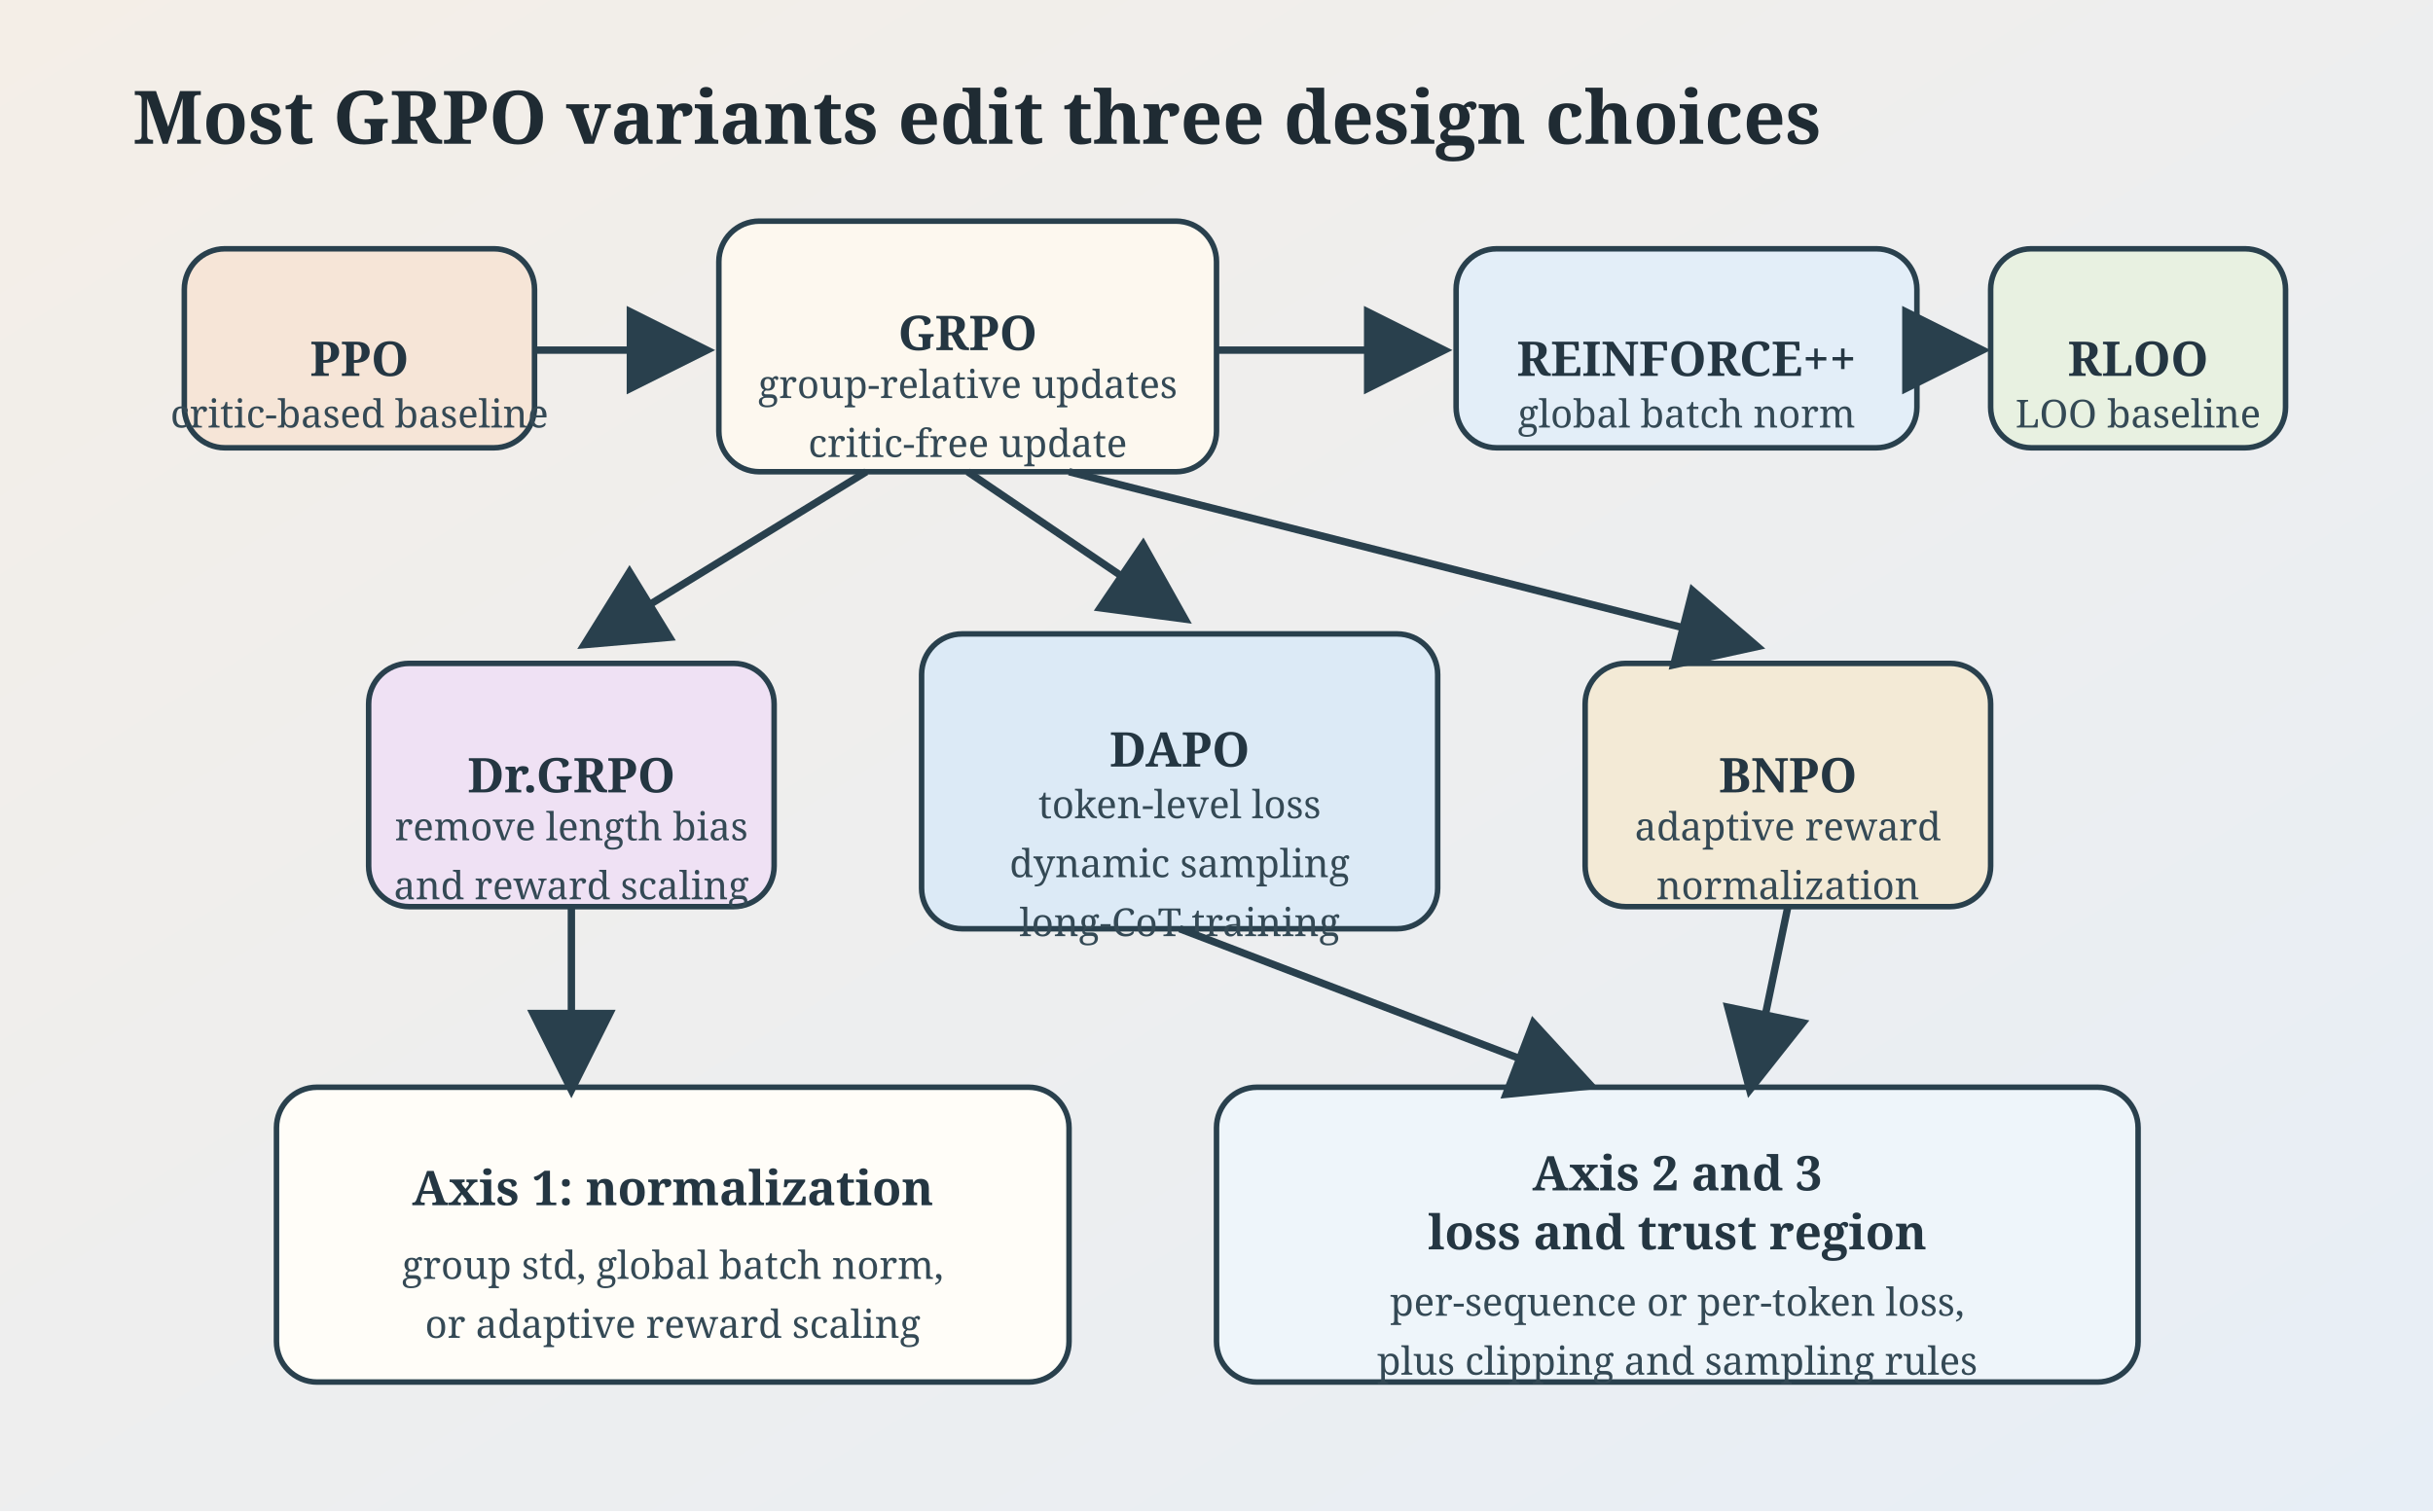
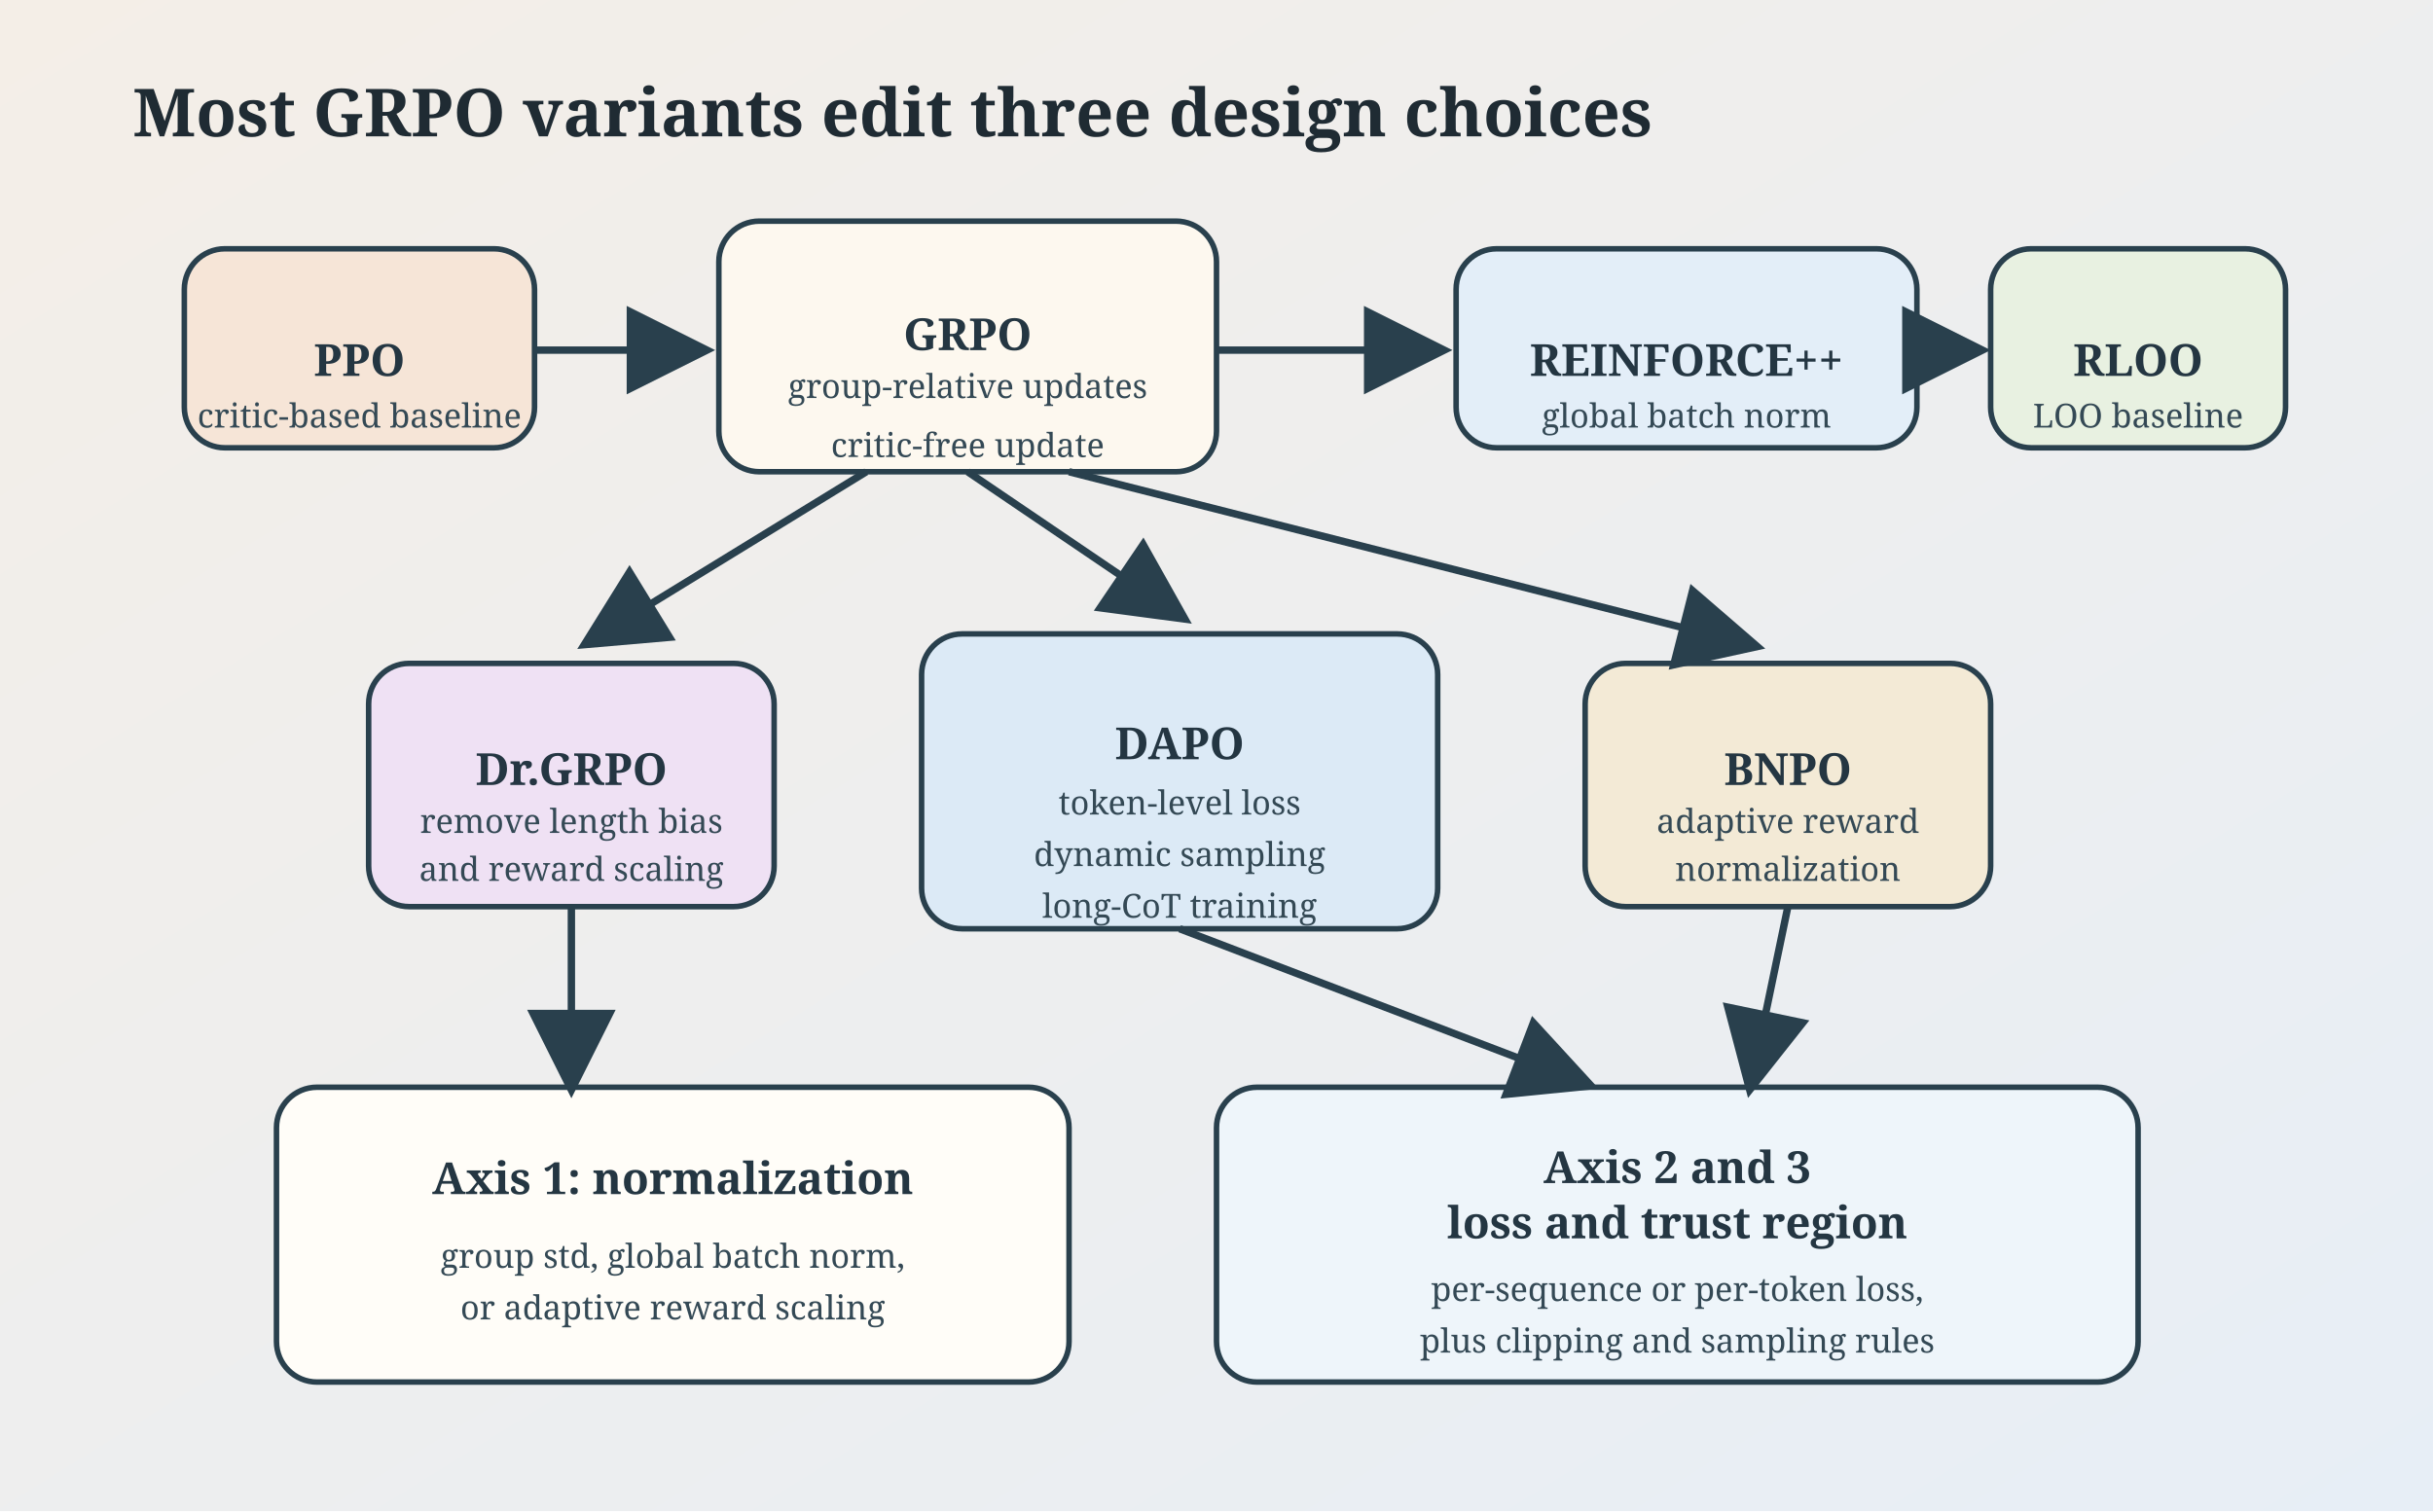
<svg xmlns="http://www.w3.org/2000/svg" width="1320" height="820" viewBox="0 0 1320 820" role="img" aria-labelledby="title desc">
  <defs>
    <linearGradient id="bg" x1="0" x2="1" y1="0" y2="1">
      <stop offset="0%" stop-color="#f4eee7" />
      <stop offset="100%" stop-color="#e7eef6" />
    </linearGradient>
    <style>
-       .title { font: 700 40px Georgia, serif; fill: #1f2b33; }
-       .head { font: 700 26px Georgia, serif; fill: #243642; }
-       .body { font: 500 21px Georgia, serif; fill: #344955; }
+       .title { font: 700 36px Georgia, serif; fill: #1f2b33; }
+       .head { font: 700 24px Georgia, serif; fill: #243642; }
+       .body { font: 500 18px Georgia, serif; fill: #344955; }
      .box { rx: 22; ry: 22; stroke: #29404d; stroke-width: 3; }
      .arrow { stroke: #29404d; stroke-width: 4; fill: none; marker-end: url(#m); }
    </style>
    <marker id="m" markerWidth="12" markerHeight="12" refX="10" refY="6" orient="auto">
      <path d="M0,0 L12,6 L0,12 z" fill="#29404d" />
    </marker>
  </defs>
  <rect width="1320" height="820" fill="url(#bg)" />
-   <text x="72" y="78" class="title">Most GRPO variants edit three design choices</text>
+   <text x="72" y="74" class="title">Most GRPO variants edit three design choices</text>
  <rect x="100" y="135" width="190" height="108" class="box" fill="#f6e5d7" />
  <text x="195" y="204" class="head" text-anchor="middle">PPO</text>
  <text x="195" y="232" class="body" text-anchor="middle">critic-based baseline</text>
  <rect x="390" y="120" width="270" height="136" class="box" fill="#fdf8ef" />
  <text x="525" y="190" class="head" text-anchor="middle">GRPO</text>
  <text x="525" y="216" class="body" text-anchor="middle">group-relative updates</text>
  <text x="525" y="248" class="body" text-anchor="middle">critic-free update</text>
  <rect x="790" y="135" width="250" height="108" class="box" fill="#e3eef8" />
  <text x="915" y="204" class="head" text-anchor="middle">REINFORCE++</text>
  <text x="915" y="232" class="body" text-anchor="middle">global batch norm</text>
  <rect x="1080" y="135" width="160" height="108" class="box" fill="#e8f1e1" />
  <text x="1160" y="204" class="head" text-anchor="middle">RLOO</text>
  <text x="1160" y="232" class="body" text-anchor="middle">LOO baseline</text>
  <rect x="200" y="360" width="220" height="132" class="box" fill="#efe1f4" />
-   <text x="310" y="430" class="head" text-anchor="middle">Dr.GRPO</text>
-   <text x="310" y="456" class="body" text-anchor="middle">remove length bias</text>
-   <text x="310" y="488" class="body" text-anchor="middle">and reward scaling</text>
+   <text x="310" y="426" class="head" text-anchor="middle">Dr.GRPO</text>
+   <text x="310" y="452" class="body" text-anchor="middle">remove length bias</text>
+   <text x="310" y="478" class="body" text-anchor="middle">and reward scaling</text>
  <rect x="500" y="344" width="280" height="160" class="box" fill="#dceaf6" />
-   <text x="640" y="416" class="head" text-anchor="middle">DAPO</text>
-   <text x="640" y="444" class="body" text-anchor="middle">token-level loss</text>
-   <text x="640" y="476" class="body" text-anchor="middle">dynamic sampling</text>
-   <text x="640" y="508" class="body" text-anchor="middle">long-CoT training</text>
+   <text x="640" y="412" class="head" text-anchor="middle">DAPO</text>
+   <text x="640" y="442" class="body" text-anchor="middle">token-level loss</text>
+   <text x="640" y="470" class="body" text-anchor="middle">dynamic sampling</text>
+   <text x="640" y="498" class="body" text-anchor="middle">long-CoT training</text>
  <rect x="860" y="360" width="220" height="132" class="box" fill="#f3ead6" />
-   <text x="970" y="430" class="head" text-anchor="middle">BNPO</text>
-   <text x="970" y="456" class="body" text-anchor="middle">adaptive reward</text>
-   <text x="970" y="488" class="body" text-anchor="middle">normalization</text>
+   <text x="970" y="426" class="head" text-anchor="middle">BNPO</text>
+   <text x="970" y="452" class="body" text-anchor="middle">adaptive reward</text>
+   <text x="970" y="478" class="body" text-anchor="middle">normalization</text>
  <rect x="150" y="590" width="430" height="160" class="box" fill="#fffdf8" />
-   <text x="365" y="654" class="head" text-anchor="middle">Axis 1: normalization</text>
-   <text x="365" y="694" class="body" text-anchor="middle">group std, global batch norm,</text>
-   <text x="365" y="726" class="body" text-anchor="middle">or adaptive reward scaling</text>
+   <text x="365" y="648" class="head" text-anchor="middle">Axis 1: normalization</text>
+   <text x="365" y="688" class="body" text-anchor="middle">group std, global batch norm,</text>
+   <text x="365" y="716" class="body" text-anchor="middle">or adaptive reward scaling</text>
  <rect x="660" y="590" width="500" height="160" class="box" fill="#eef5fa" />
-   <text x="910" y="646" class="head" text-anchor="middle">Axis 2 and 3</text>
-   <text x="910" y="678" class="head" text-anchor="middle">loss and trust region</text>
-   <text x="910" y="714" class="body" text-anchor="middle">per-sequence or per-token loss,</text>
-   <text x="910" y="746" class="body" text-anchor="middle">plus clipping and sampling rules</text>
+   <text x="910" y="642" class="head" text-anchor="middle">Axis 2 and 3</text>
+   <text x="910" y="672" class="head" text-anchor="middle">loss and trust region</text>
+   <text x="910" y="706" class="body" text-anchor="middle">per-sequence or per-token loss,</text>
+   <text x="910" y="734" class="body" text-anchor="middle">plus clipping and sampling rules</text>
  <path d="M290 190 L380 190" class="arrow" />
  <path d="M660 190 L780 190" class="arrow" />
  <path d="M1040 190 L1072 190" class="arrow" />
  <path d="M470 256 L320 348" class="arrow" />
  <path d="M525 256 L640 334" class="arrow" />
  <path d="M580 256 L950 350" class="arrow" />
  <path d="M310 492 L310 588" class="arrow" />
  <path d="M640 504 L860 588" class="arrow" />
  <path d="M970 492 L950 588" class="arrow" />
</svg>
